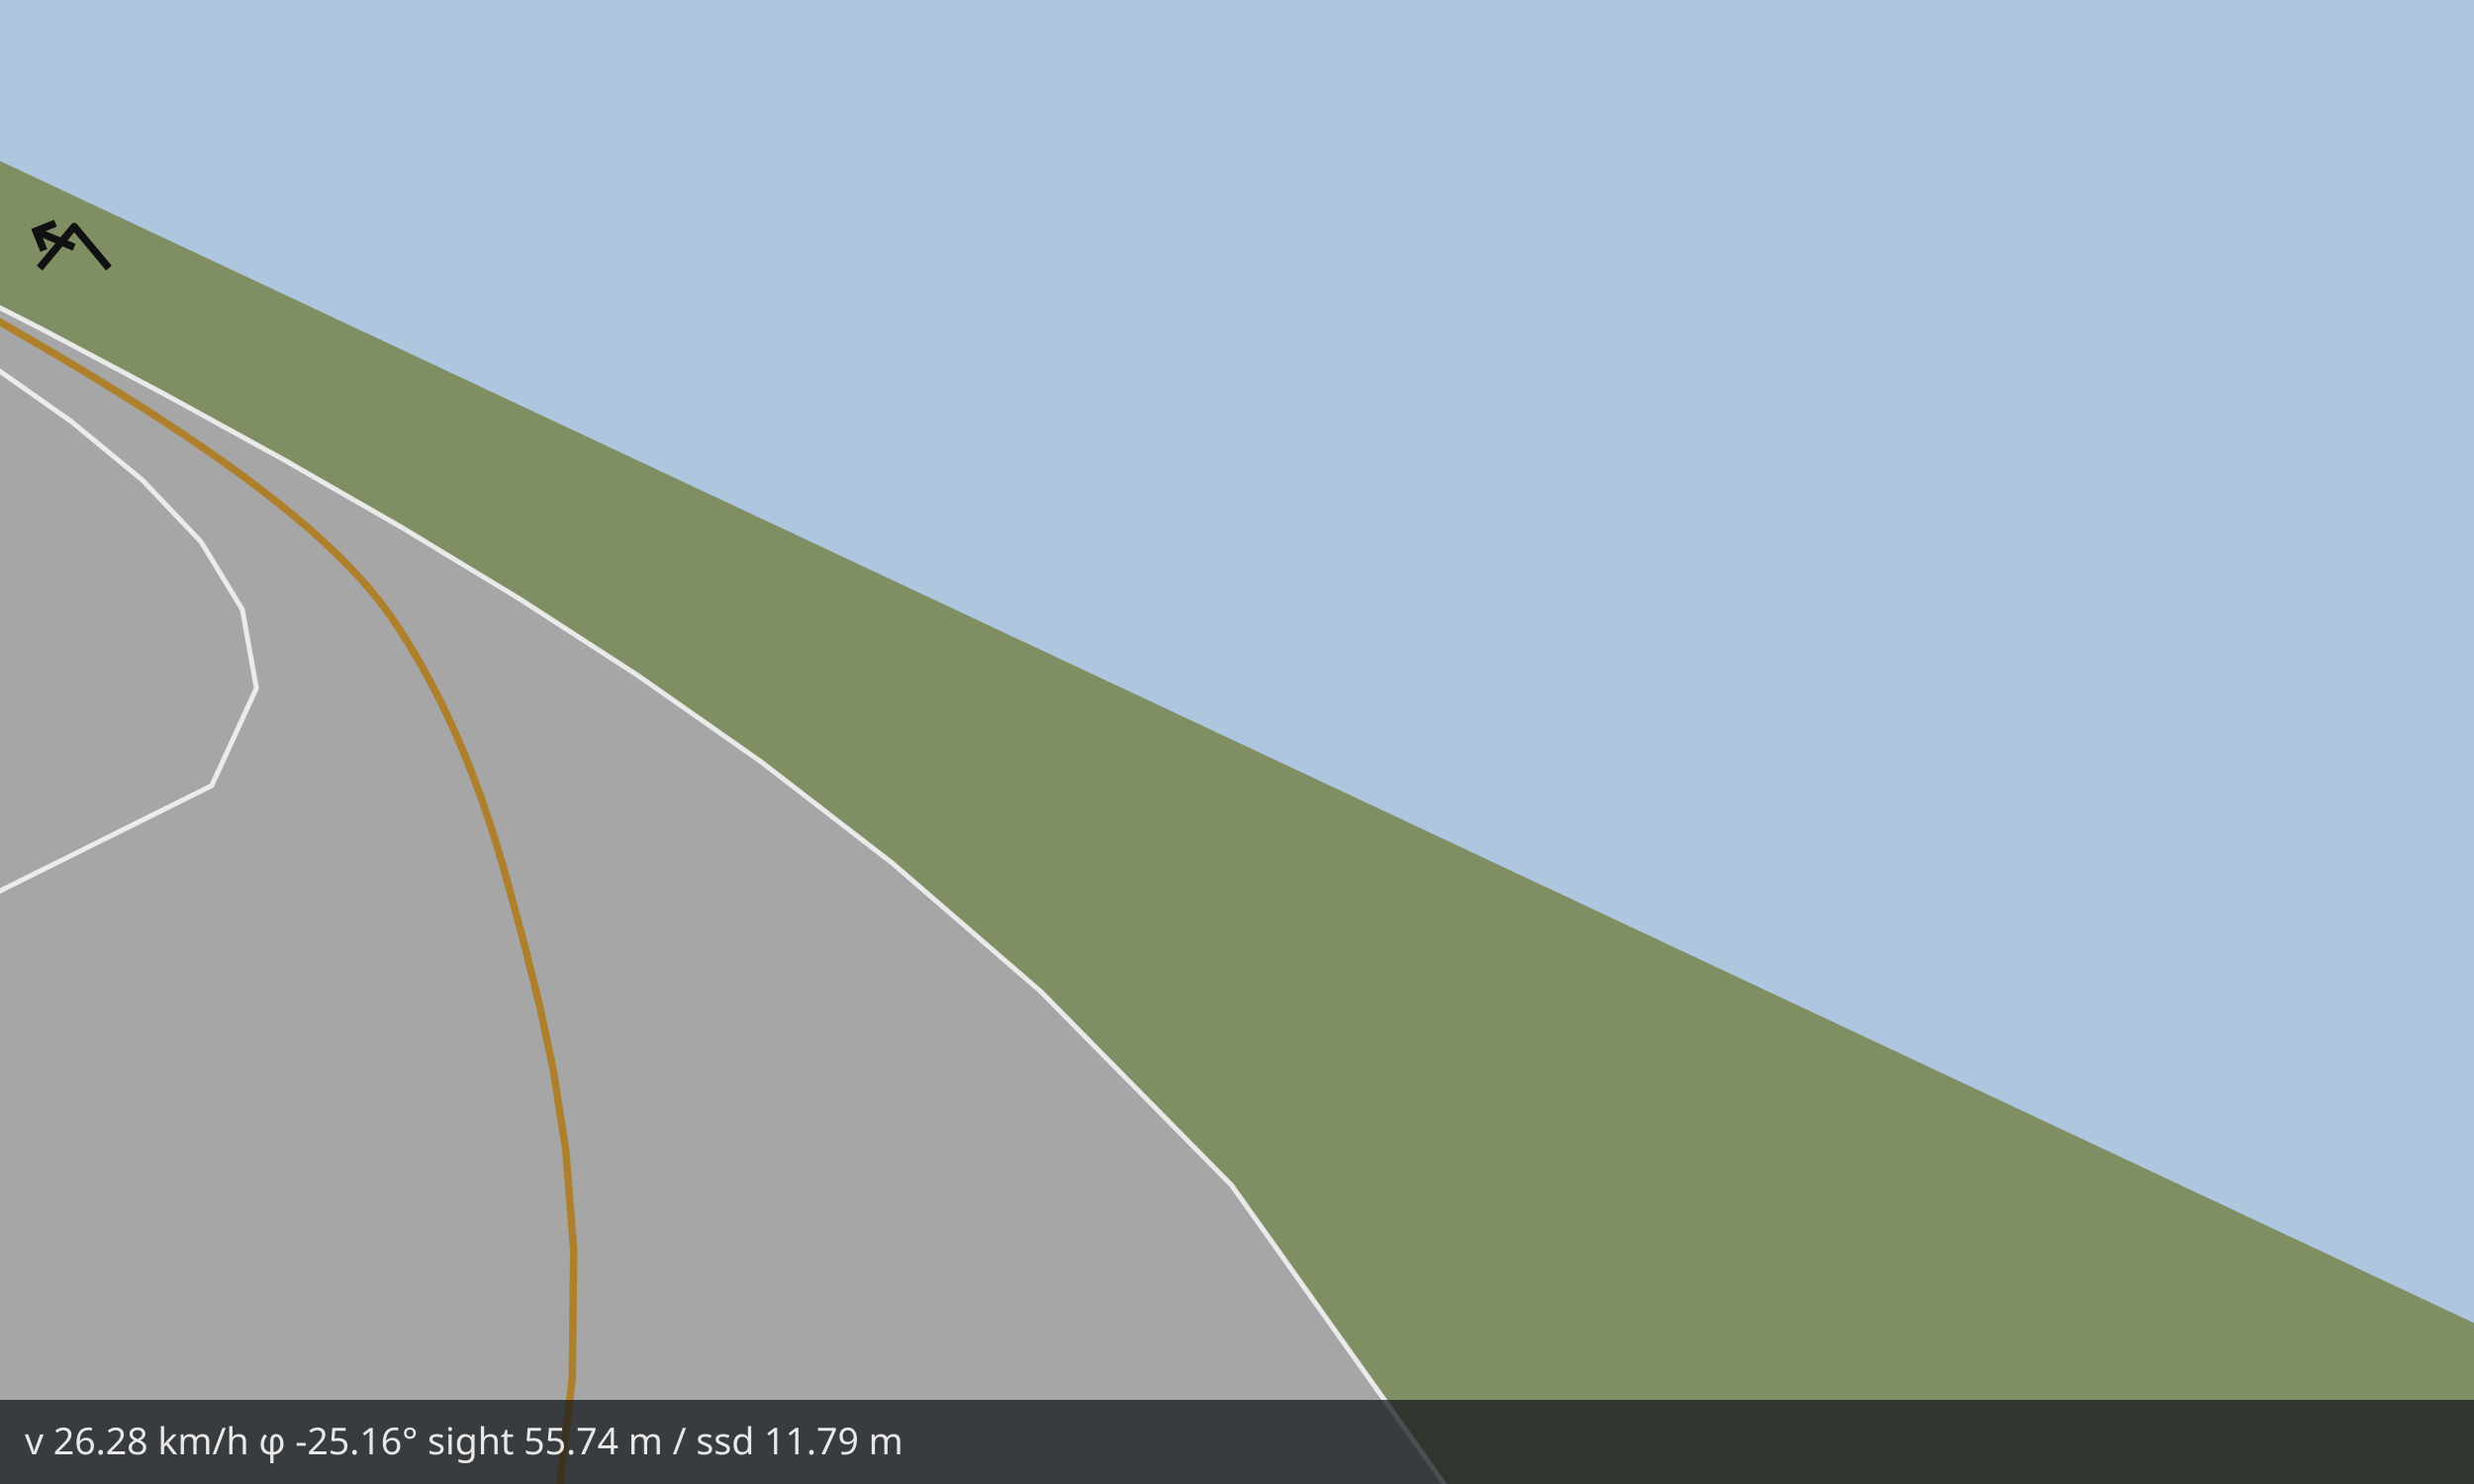
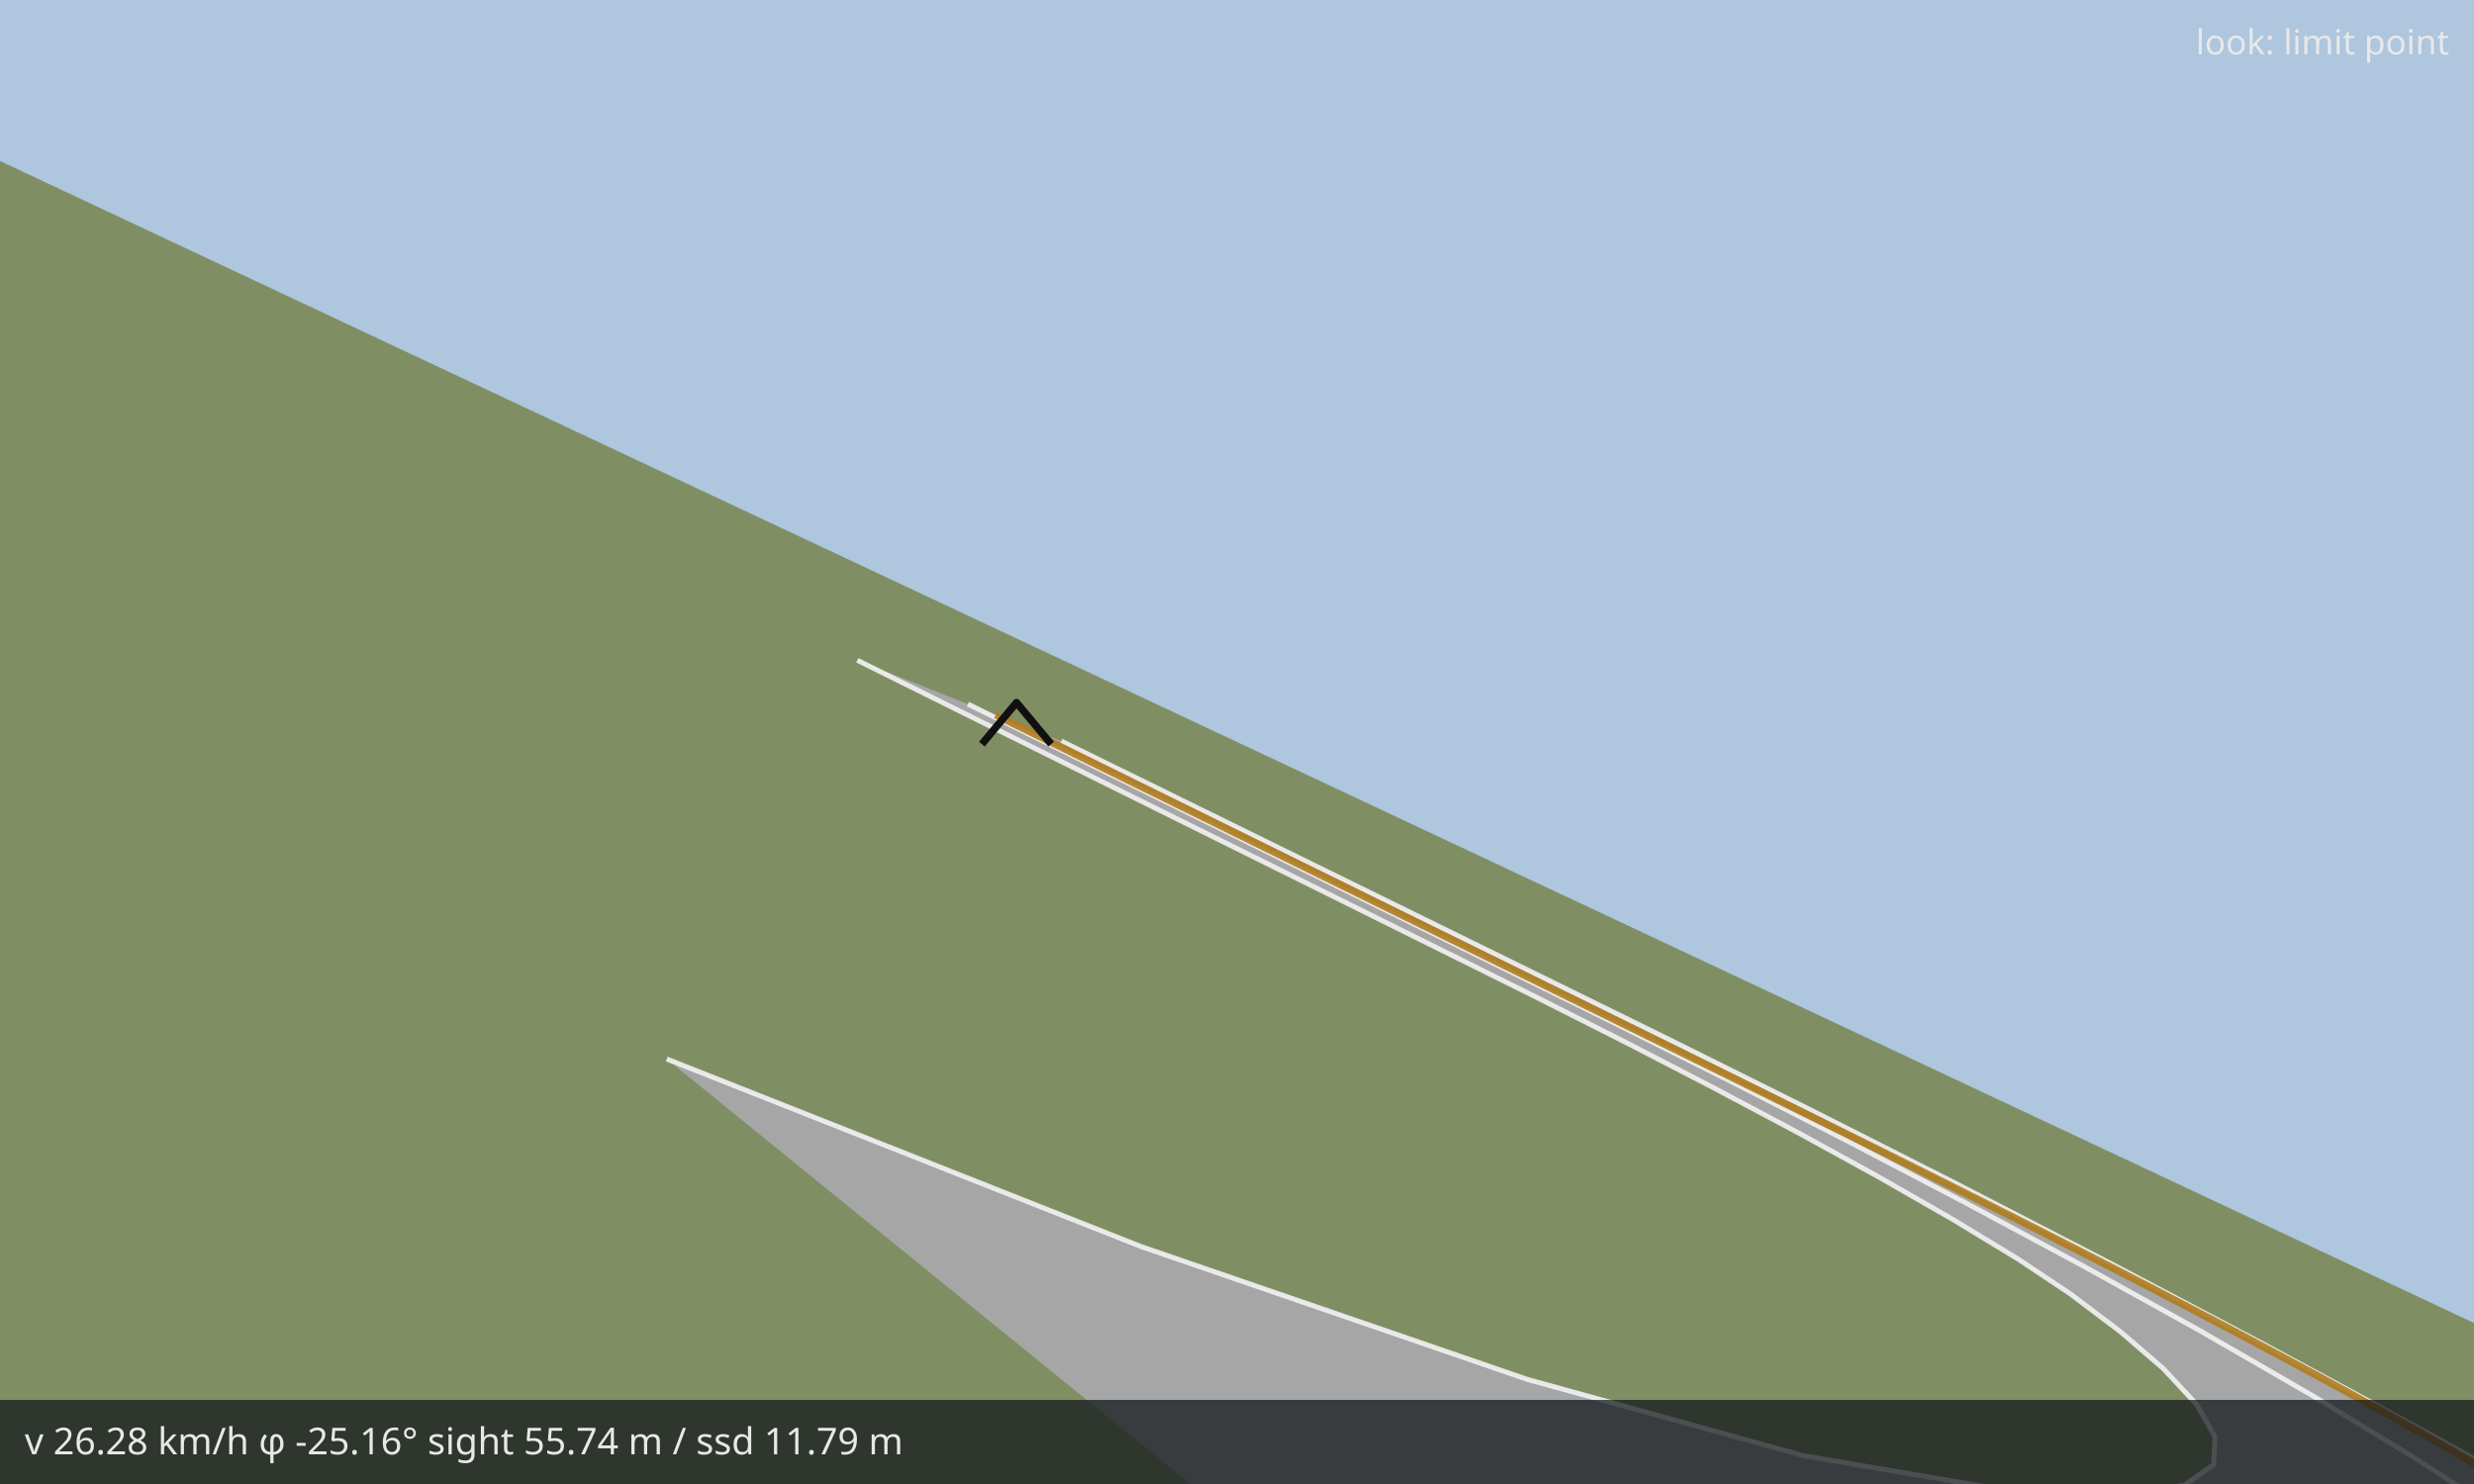
- <svg xmlns="http://www.w3.org/2000/svg" width="1000" height="600" viewBox="0 0 1000 600" data-view="pov" data-look="heading">
+ <svg xmlns="http://www.w3.org/2000/svg" width="1000" height="600" viewBox="0 0 1000 600" data-view="pov" data-look="limit_point">
  <rect x="0" y="0" width="1000" height="600" fill="#aec6de" data-stage="1-sky" />
  <polygon points="3215.27,1575.66 -2215.27,-975.66 -4766.59,4454.88 663.94,7006.2" fill="#7f8f63" data-stage="1-ground" />
-   <polygon points="766.34,993.81 595.72,616.78 497.8,479.2 420.7,400.9 360.71,348.99 307.59,307.97 257.99,273.19 210.07,242.16 162.67,213.41 114.96,185.99 66.28,159.23 15.77,132.46 -46.84,100.71 -119.14,65.55 -202.39,26.28 -298.72,-18.1 -411.37,-69.05 -545.18,-128.66 -707.43,-200.06 -872.26,-272.03 -1050.61,-349.86 -1260.81,-441.6 -1512.21,-551.31 -1818.27,-684.88 -2198.96,-851.02 -2326.61,-906.73 -4038.49,-1610.34 -3704.48,-1467.29 -2812.04,-1085.08 -2189.55,-818.49 -1730.62,-621.94 -1378.27,-471.03 -1099.24,-351.53 -890.5,-262.1 -757.55,-204.61 -646.35,-155.81 -553.14,-114.16 -475.34,-78.56 -411.34,-48.32 -360.29,-23.03 -322.1,-2.58 -287.83,17.89 -259.83,36.72 -239.21,53.75 -227.42,68.86 -227.03,81.76 -242.5,91.88 -282.07,98.06 -362.35,97.93 -505.53,86.01 -797.66,41.9 -1525.03,-93.14 -4507.3,-699.75" fill="#9a9a9a" stroke="none" data-stage="2-road-surface" />
+   <polygon points="7376.93,6199.43 3139.31,2229.22 2306.48,1518.74 1946.59,1230.46 1724.79,1061.97 1567.09,948.08 1445.08,863.94 1345.39,797.97 1260.81,744 1187.06,698.42 1121.05,658.78 1050.91,618.17 982.41,579.97 916.26,544.16 852.59,510.54 791.25,478.84 731.95,448.8 674.34,420.12 627.36,397.03 586.07,376.76 546.67,357.42 509.05,338.94 473.08,321.28 438.65,304.38 429,299.64 346.52,266.95 357.35,272.33 396.19,291.61 437.11,311.92 480.3,333.35 525.94,356 574.24,379.98 620.95,403.17 657.26,421.51 692.79,439.89 727.1,458.13 759.6,475.99 789.5,493.13 815.72,509.06 836.85,523.15 857.03,538.38 874.43,553.36 887.74,567.67 895.3,580.82 894.8,592.1 882.93,600.46 855.02,604.32 804.33,601.36 729.1,588.57 617.38,557.71 461.23,504 269.51,428.17" fill="#9a9a9a" stroke="none" data-stage="2-road-surface" />
  <g data-stage="3-lane-markings">
-     <polyline points="766.34,993.81 595.72,616.78 497.8,479.2 420.7,400.9 360.71,348.99 307.59,307.97 257.99,273.19 210.07,242.16 162.67,213.41 114.96,185.99 66.28,159.23 15.77,132.46 -46.84,100.71 -119.14,65.55 -202.39,26.28 -298.72,-18.1 -411.37,-69.05 -545.18,-128.66 -707.43,-200.06 -872.26,-272.03 -1050.61,-349.86 -1260.81,-441.6 -1512.21,-551.31 -1818.27,-684.88 -2198.96,-851.02 -2326.61,-906.73" fill="none" stroke="#e8e8e8" stroke-width="2" />
-     <polyline points="-4507.3,-699.75 -1525.03,-93.14 -797.66,41.9 -505.53,86.01 -362.35,97.93 -282.07,98.06 -242.5,91.88 -227.03,81.76 -227.42,68.86 -239.21,53.75 -259.83,36.72 -287.83,17.89 -322.1,-2.58 -360.29,-23.03 -411.34,-48.32 -475.34,-78.56 -553.14,-114.16 -646.35,-155.81 -757.55,-204.61 -890.5,-262.1 -1099.24,-351.53 -1378.27,-471.03 -1730.62,-621.94 -2189.55,-818.49 -2812.04,-1085.08 -3704.48,-1467.29 -4038.49,-1610.34" fill="none" stroke="#e8e8e8" stroke-width="2" />
-     <polyline points="-389.95,445.3 -11.85,366.11 85.56,317.65 103.66,278.23 97.94,246.41 81.26,219.06 57.52,194.07 28.65,170.29 -4.4,147.03 -41.16,123.81 -81.44,100.27 -125.3,76.08 -177.01,49.32 -240.15,18.39 -315.39,-17.12 -404.26,-57.94 -509.29,-105.2 -634.33,-160.55 -785.11,-226.39 -967.9,-305.53 -1186.19,-400 -1450.9,-514.56 -1778.59,-656.38 -2194.76,-836.5 -2740.86,-1072.84 -2931.49,-1155.34" fill="none" stroke="#e8e8e8" stroke-width="2" />
+     <polyline points="7376.93,6199.43 3139.31,2229.22 2306.48,1518.74 1946.59,1230.46 1724.79,1061.97 1567.09,948.08 1445.08,863.94 1345.39,797.97 1260.81,744 1187.06,698.42 1121.05,658.78 1050.91,618.17 982.41,579.97 916.26,544.16 852.59,510.54 791.25,478.84 731.95,448.8 674.34,420.12 627.36,397.03 586.07,376.76 546.67,357.42 509.05,338.94 473.08,321.28 438.65,304.38 429,299.64" fill="none" stroke="#e8e8e8" stroke-width="2" />
+     <polyline points="269.51,428.17 461.23,504 617.38,557.71 729.1,588.57 804.33,601.36 855.02,604.32 882.93,600.46 894.8,592.1 895.3,580.82 887.74,567.67 874.43,553.36 857.03,538.38 836.85,523.15 815.72,509.06 789.5,493.13 759.6,475.99 727.1,458.13 692.79,439.89 657.26,421.51 620.95,403.17 574.24,379.98 525.94,356 480.3,333.35 437.11,311.92 396.19,291.61 357.35,272.33 346.52,266.95" fill="none" stroke="#e8e8e8" stroke-width="2" />
+     <polyline points="128.22,728.92 751.97,908.73 1094.28,955.74 1230.25,929.7 1254.57,876.33 1241.57,826.05 1213.4,781.62 1177.71,741.9 1138.45,706.04 1097.79,673.37 1056.89,643.39 1016.41,615.67 976.68,589.88 934.67,564.25 889.27,538.04 842.08,511.88 794.11,486.11 745.96,460.92 697.94,436.37 650.21,412.46 603.35,389.32 558.81,367.35 516.51,346.48 476.28,326.63 437.97,307.73 401.45,289.71 391.23,284.67" fill="none" stroke="#e8e8e8" stroke-width="2" />
  </g>
-   <polygon points="766.34,993.81 595.72,616.78 497.8,479.2 420.7,400.9 360.71,348.99 307.59,307.97 257.99,273.19 210.07,242.16 162.67,213.41 114.96,185.99 66.28,159.23 15.77,132.46 -46.84,100.71 -119.14,65.55 -202.39,26.28 -298.72,-18.1 -411.37,-69.05 -545.18,-128.66 -707.43,-200.06 -872.26,-272.03 -1050.61,-349.86 -1260.81,-441.6 -1512.21,-551.31 -1818.27,-684.88 -2198.96,-851.02 -2326.61,-906.73 -4038.49,-1610.34 -3704.48,-1467.29 -2812.04,-1085.08 -2189.55,-818.49 -1730.62,-621.94 -1378.27,-471.03 -1099.24,-351.53 -890.5,-262.1 -757.55,-204.61 -646.35,-155.81 -553.14,-114.16 -475.34,-78.56 -411.34,-48.32 -360.29,-23.03 -322.1,-2.58 -287.83,17.89 -259.83,36.72 -239.21,53.75 -227.42,68.86 -227.03,81.76 -242.5,91.88 -282.07,98.06 -362.35,97.93 -505.53,86.01 -797.66,41.9 -1525.03,-93.14 -4507.3,-699.75" fill="#ffffff" fill-opacity="0.12" data-stage="5-sight-band" />
-   <polyline points="-378.25,2116.41 28.57,1197.78 150.44,885.88 201.09,725.68 223.28,626.16 231.31,557.01 231.9,505.5 228.71,465.36 223.73,433.07 218.11,406.49 212.57,384.26 207.53,365.45 203.06,349.32 198.75,335.18 194.58,322.84 190.49,311.83 186.42,301.8 182.36,292.6 178.31,284.1 174.26,276.2 170.21,268.83 166.15,261.91 162.07,255.38 157.92,249.18 153.48,243.17 148.65,237.28 143.45,231.49 137.9,225.79 132.04,220.16 125.88,214.59 119.43,209.07 112.72,203.59 105.75,198.15 98.53,192.72 91.08,187.31 83.4,181.92 75.49,176.52 67.36,171.13 59.02,165.72 50.47,160.31 41.7,154.87 32.73,149.42 23.54,143.94 14.15,138.42 4.55,132.88 -5.27,127.29 -15.29,121.66 -25.69,115.89 -37.13,109.63 -48.89,103.27 -61.06,96.77 -73.83,90.06 -87.42,83.03 -102.05,75.62 -117.91,67.73 -135.19,59.3 -153.9,50.31 -174.04,40.78 -195.58,30.7 -218.54,20.08 -242.92,8.92 -268.69,-2.79 -295.82,-15.01 -324.3,-27.75 -354.09,-41 -385.18,-54.76 -417.53,-69 -451.02,-83.69 -485.58,-98.8 -521.17,-114.32 -557.77,-130.26 -595.42,-146.63 -634.17,-163.46 -674.11,-180.8 -715.36,-198.69 -758.07,-217.22 -802.44,-236.47 -845.41,-255.1 -889.58,-274.26 -935.6,-294.21 -983.57,-315.02 -1033.62,-336.73 -1085.87,-359.4 -1140.5,-383.11 -1197.65,-407.91 -1257.52,-433.89 -1320.31,-461.13 -1386.22,-489.74 -1455.52,-519.81 -1528.46,-551.47 -1605.34,-584.83 -1686.49,-620.06 -1772.29,-657.3 -1863.14,-696.73 -1959.51,-738.55 -2061.91,-783 -2170.94,-830.32 -2287.25,-880.8 -2411.61,-934.78 -2544.89,-992.62 -2688.08,-1054.77 -2728.89,-1072.48" fill="none" stroke="#b07d1e" stroke-width="3" stroke-opacity="0.9" data-stage="6-path" />
+   <polygon points="7376.93,6199.43 3139.31,2229.22 2306.48,1518.74 1946.59,1230.46 1724.79,1061.97 1567.09,948.08 1445.08,863.94 1345.39,797.97 1260.81,744 1187.06,698.42 1121.05,658.78 1050.91,618.17 982.41,579.97 916.26,544.16 852.59,510.54 791.25,478.84 731.95,448.8 674.34,420.12 627.36,397.03 586.07,376.76 546.67,357.42 509.05,338.94 473.08,321.28 438.65,304.38 429,299.64 346.52,266.95 357.35,272.33 396.19,291.61 437.11,311.92 480.3,333.35 525.94,356 574.24,379.98 620.95,403.17 657.26,421.51 692.79,439.89 727.1,458.13 759.6,475.99 789.5,493.13 815.72,509.06 836.85,523.15 857.03,538.38 874.43,553.36 887.74,567.67 895.3,580.82 894.8,592.1 882.93,600.46 855.02,604.32 804.33,601.36 729.1,588.57 617.38,557.71 461.23,504 269.51,428.17" fill="#ffffff" fill-opacity="0.12" data-stage="5-sight-band" />
+   <polyline points="1529.05,2590.96 1617.96,2114.27 1636.22,1818.41 1623.73,1614.39 1598.78,1465.51 1570.4,1353.13 1542.68,1266.1 1517.42,1197.36 1495.37,1142.23 1476.81,1097.54 1461.19,1060.68 1447.13,1029.23 1434.37,1002.4 1422.5,978.89 1411.26,957.84 1400.55,938.83 1390.28,921.53 1380.4,905.69 1370.84,891.07 1361.57,877.53 1352.55,864.9 1343.62,853.01 1334.39,841.56 1324.66,830.38 1314.52,819.46 1304.01,808.78 1293.21,798.34 1282.17,788.14 1270.93,778.15 1259.53,768.39 1248.01,758.83 1236.4,749.47 1224.72,740.31 1212.99,731.34 1201.23,722.55 1189.47,713.93 1177.71,705.48 1165.96,697.2 1154.24,689.07 1142.56,681.1 1130.92,673.27 1119.33,665.58 1107.79,658.03 1096.32,650.61 1084.91,643.31 1073.39,636.04 1061.09,628.34 1048.8,620.75 1036.47,613.21 1023.92,605.65 1010.98,597.98 997.53,590.14 983.44,582.08 968.66,573.78 953.28,565.28 937.42,556.63 921.18,547.9 904.65,539.1 887.91,530.3 871.07,521.52 854.21,512.81 837.41,504.2 820.73,495.71 804.24,487.38 787.99,479.21 772.06,471.25 756.5,463.51 741.35,455.99 726.61,448.69 712.26,441.6 698.29,434.71 684.67,428 671.36,421.45 658.34,415.04 645.56,408.75 633.84,402.99 622.43,397.38 611.17,391.83 600.05,386.37 589.09,380.97 578.26,375.64 567.58,370.38 557.03,365.18 546.62,360.05 536.34,354.99 526.19,349.99 516.16,345.05 506.26,340.17 496.48,335.35 486.82,330.59 477.27,325.89 467.84,321.24 458.52,316.65 449.31,312.11 440.2,307.62 431.21,303.19 422.31,298.8 413.52,294.47 404.82,290.18 402.47,289.03" fill="none" stroke="#b07d1e" stroke-width="3" stroke-opacity="0.9" data-stage="6-path" />
  <g data-stage="7-limit-marker">
-     <polyline points="16,108.39 30,91.59 44,108.39" fill="none" stroke="#111111" stroke-width="3" stroke-linejoin="round" data-marker="limit_point" data-marker-state="clamped" data-trend="steady" />
-     <line x1="30" y1="99.99" x2="14.54" y2="93.41" stroke="#111111" stroke-width="3" data-marker-arrow="true" />
-     <polyline points="22.41,90.24 14.54,93.41 17.71,101.28" fill="none" stroke="#111111" stroke-width="3" />
+     <polyline points="396.88,300.86 410.88,284.06 424.88,300.86" fill="none" stroke="#111111" stroke-width="3" stroke-linejoin="round" data-marker="limit_point" data-marker-state="placed" data-trend="steady" />
  </g>
  <g data-stage="8-hud">
+     <line x1="2657.81" y1="1302.71" x2="2649.3" y2="1320.81" stroke="#333333" stroke-width="2" data-heading-tick="true" />
    <rect x="0" y="566" width="1000" height="34" fill="#101418" fill-opacity="0.72" />
    <text x="10" y="588" font-family="sans-serif" font-size="15" fill="#e8e8e8">v 26.28 km/h   φ -25.16°   sight 55.74 m / ssd 11.79 m</text>
+     <text x="990" y="22" font-family="sans-serif" font-size="14" fill="#e8e8e8" text-anchor="end" data-look-chip="true">look: limit point</text>
  </g>
</svg>
